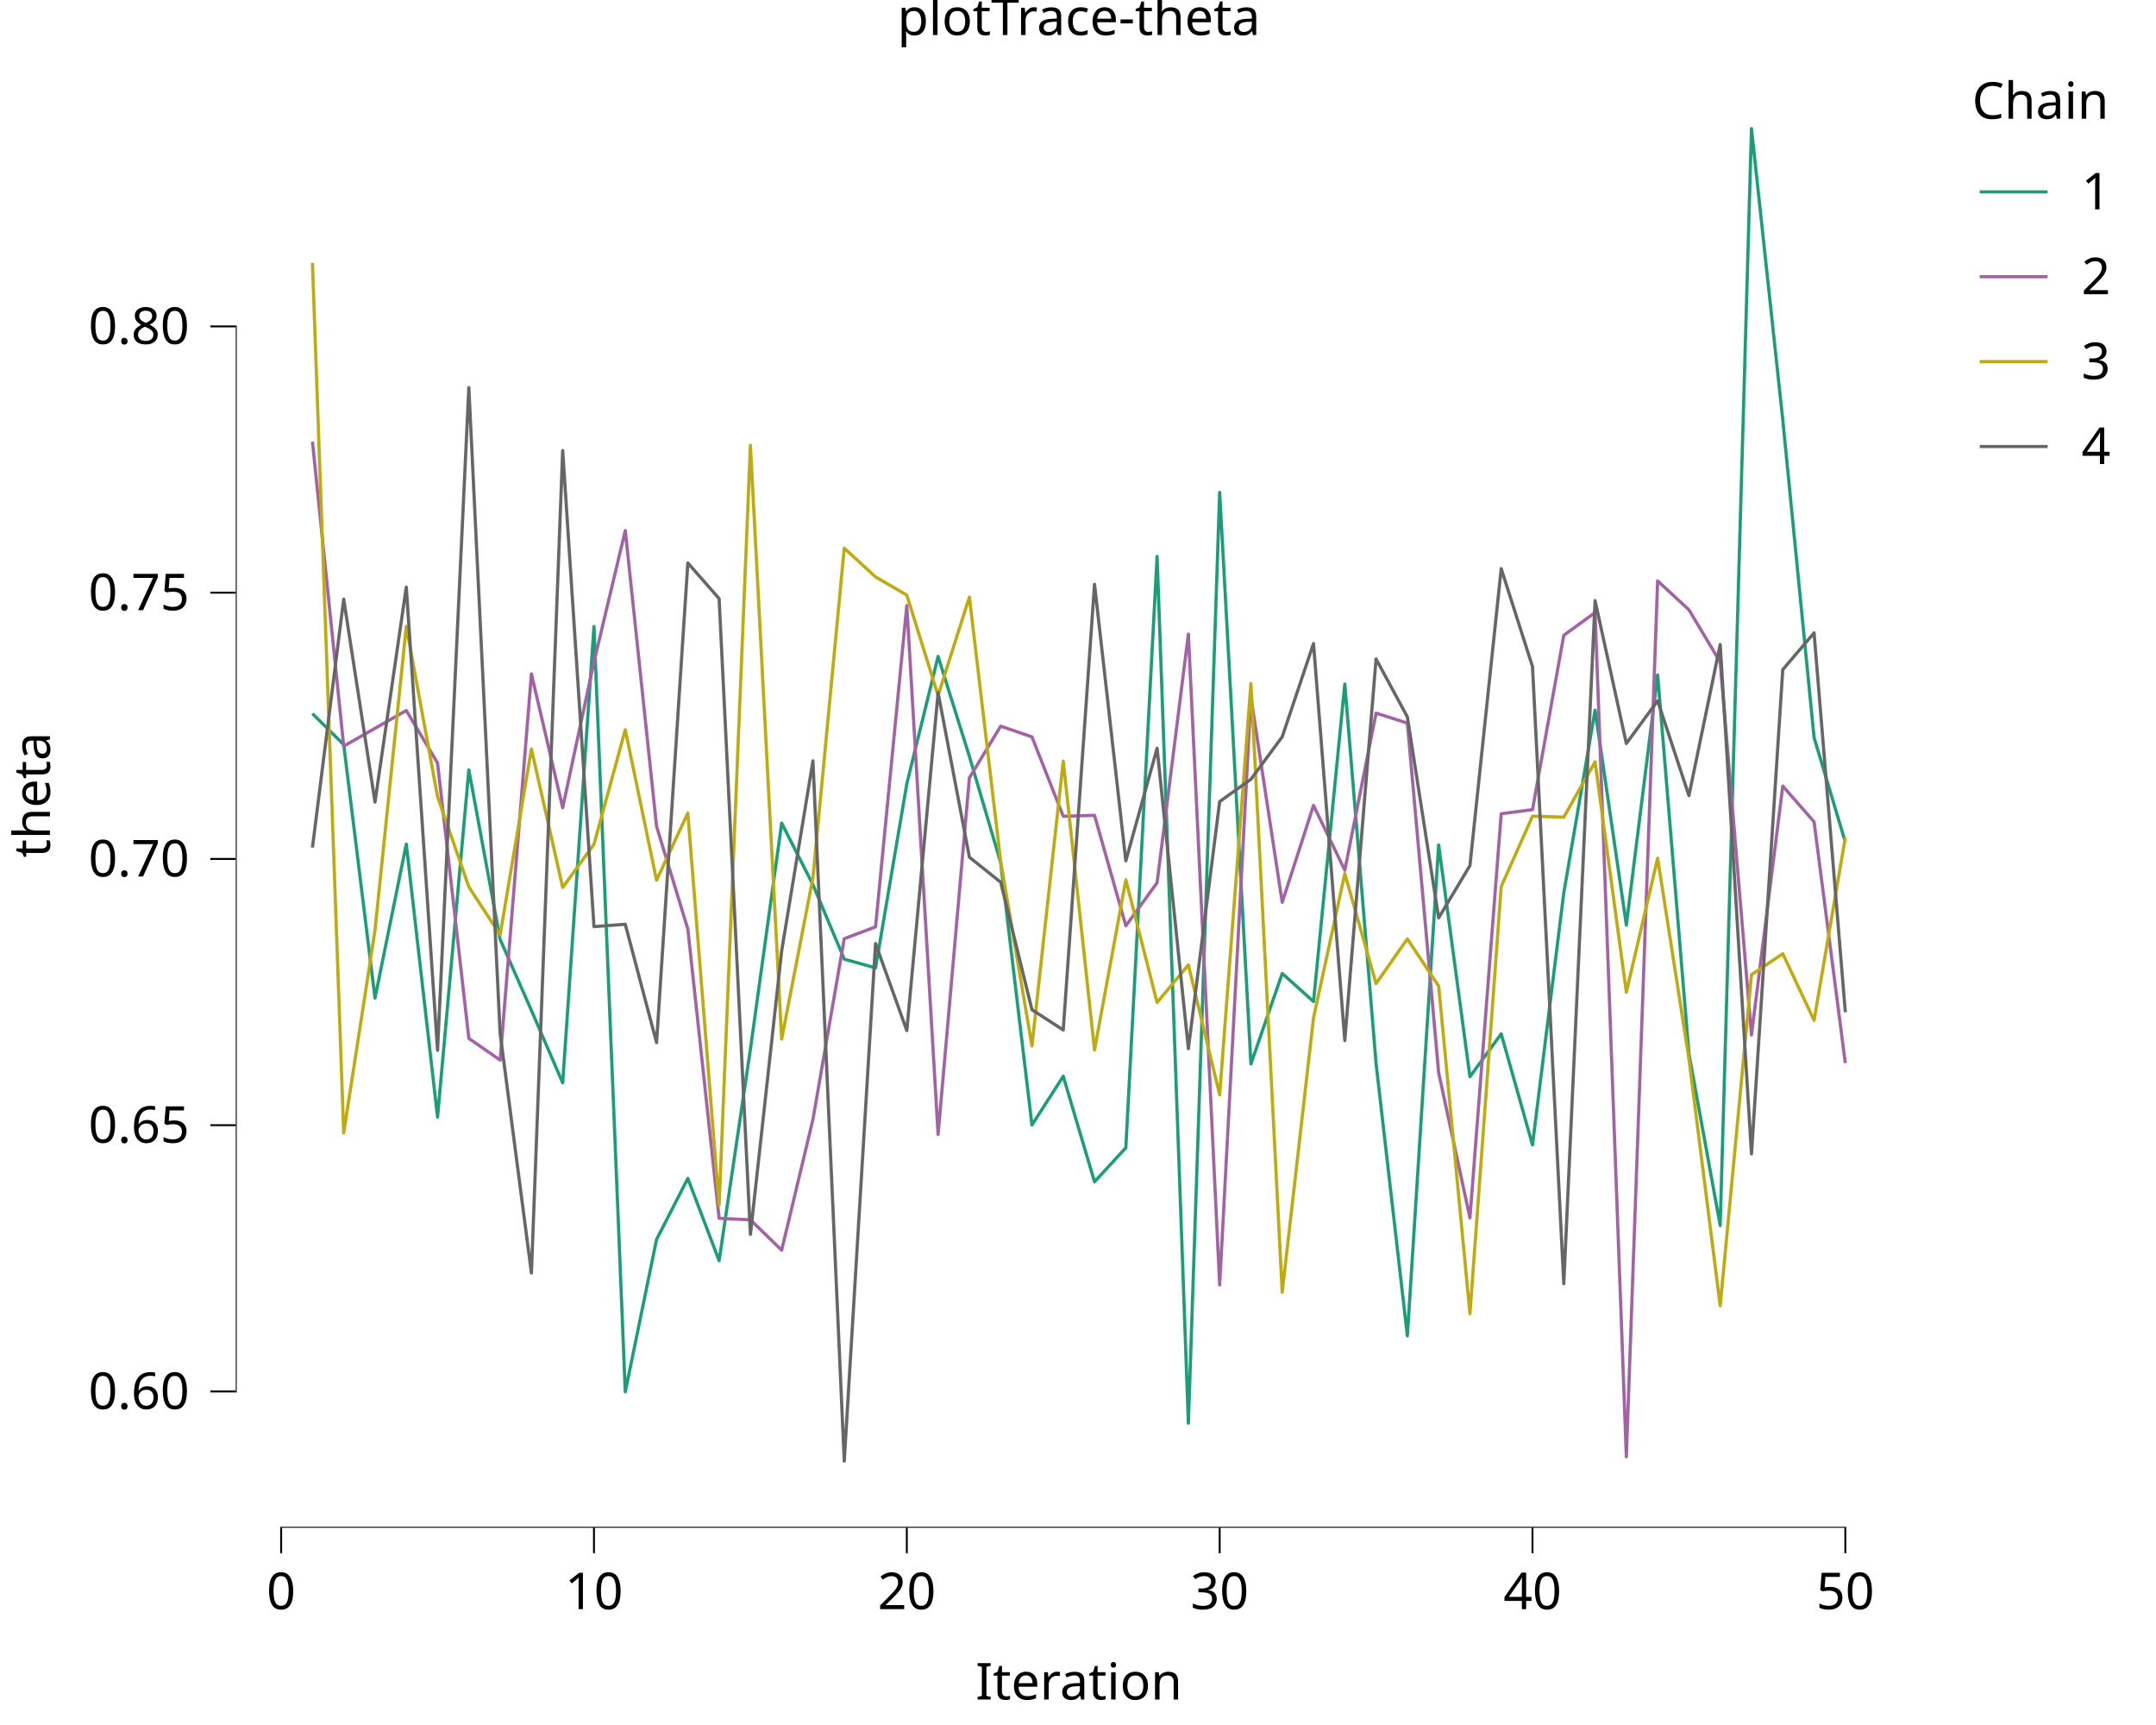
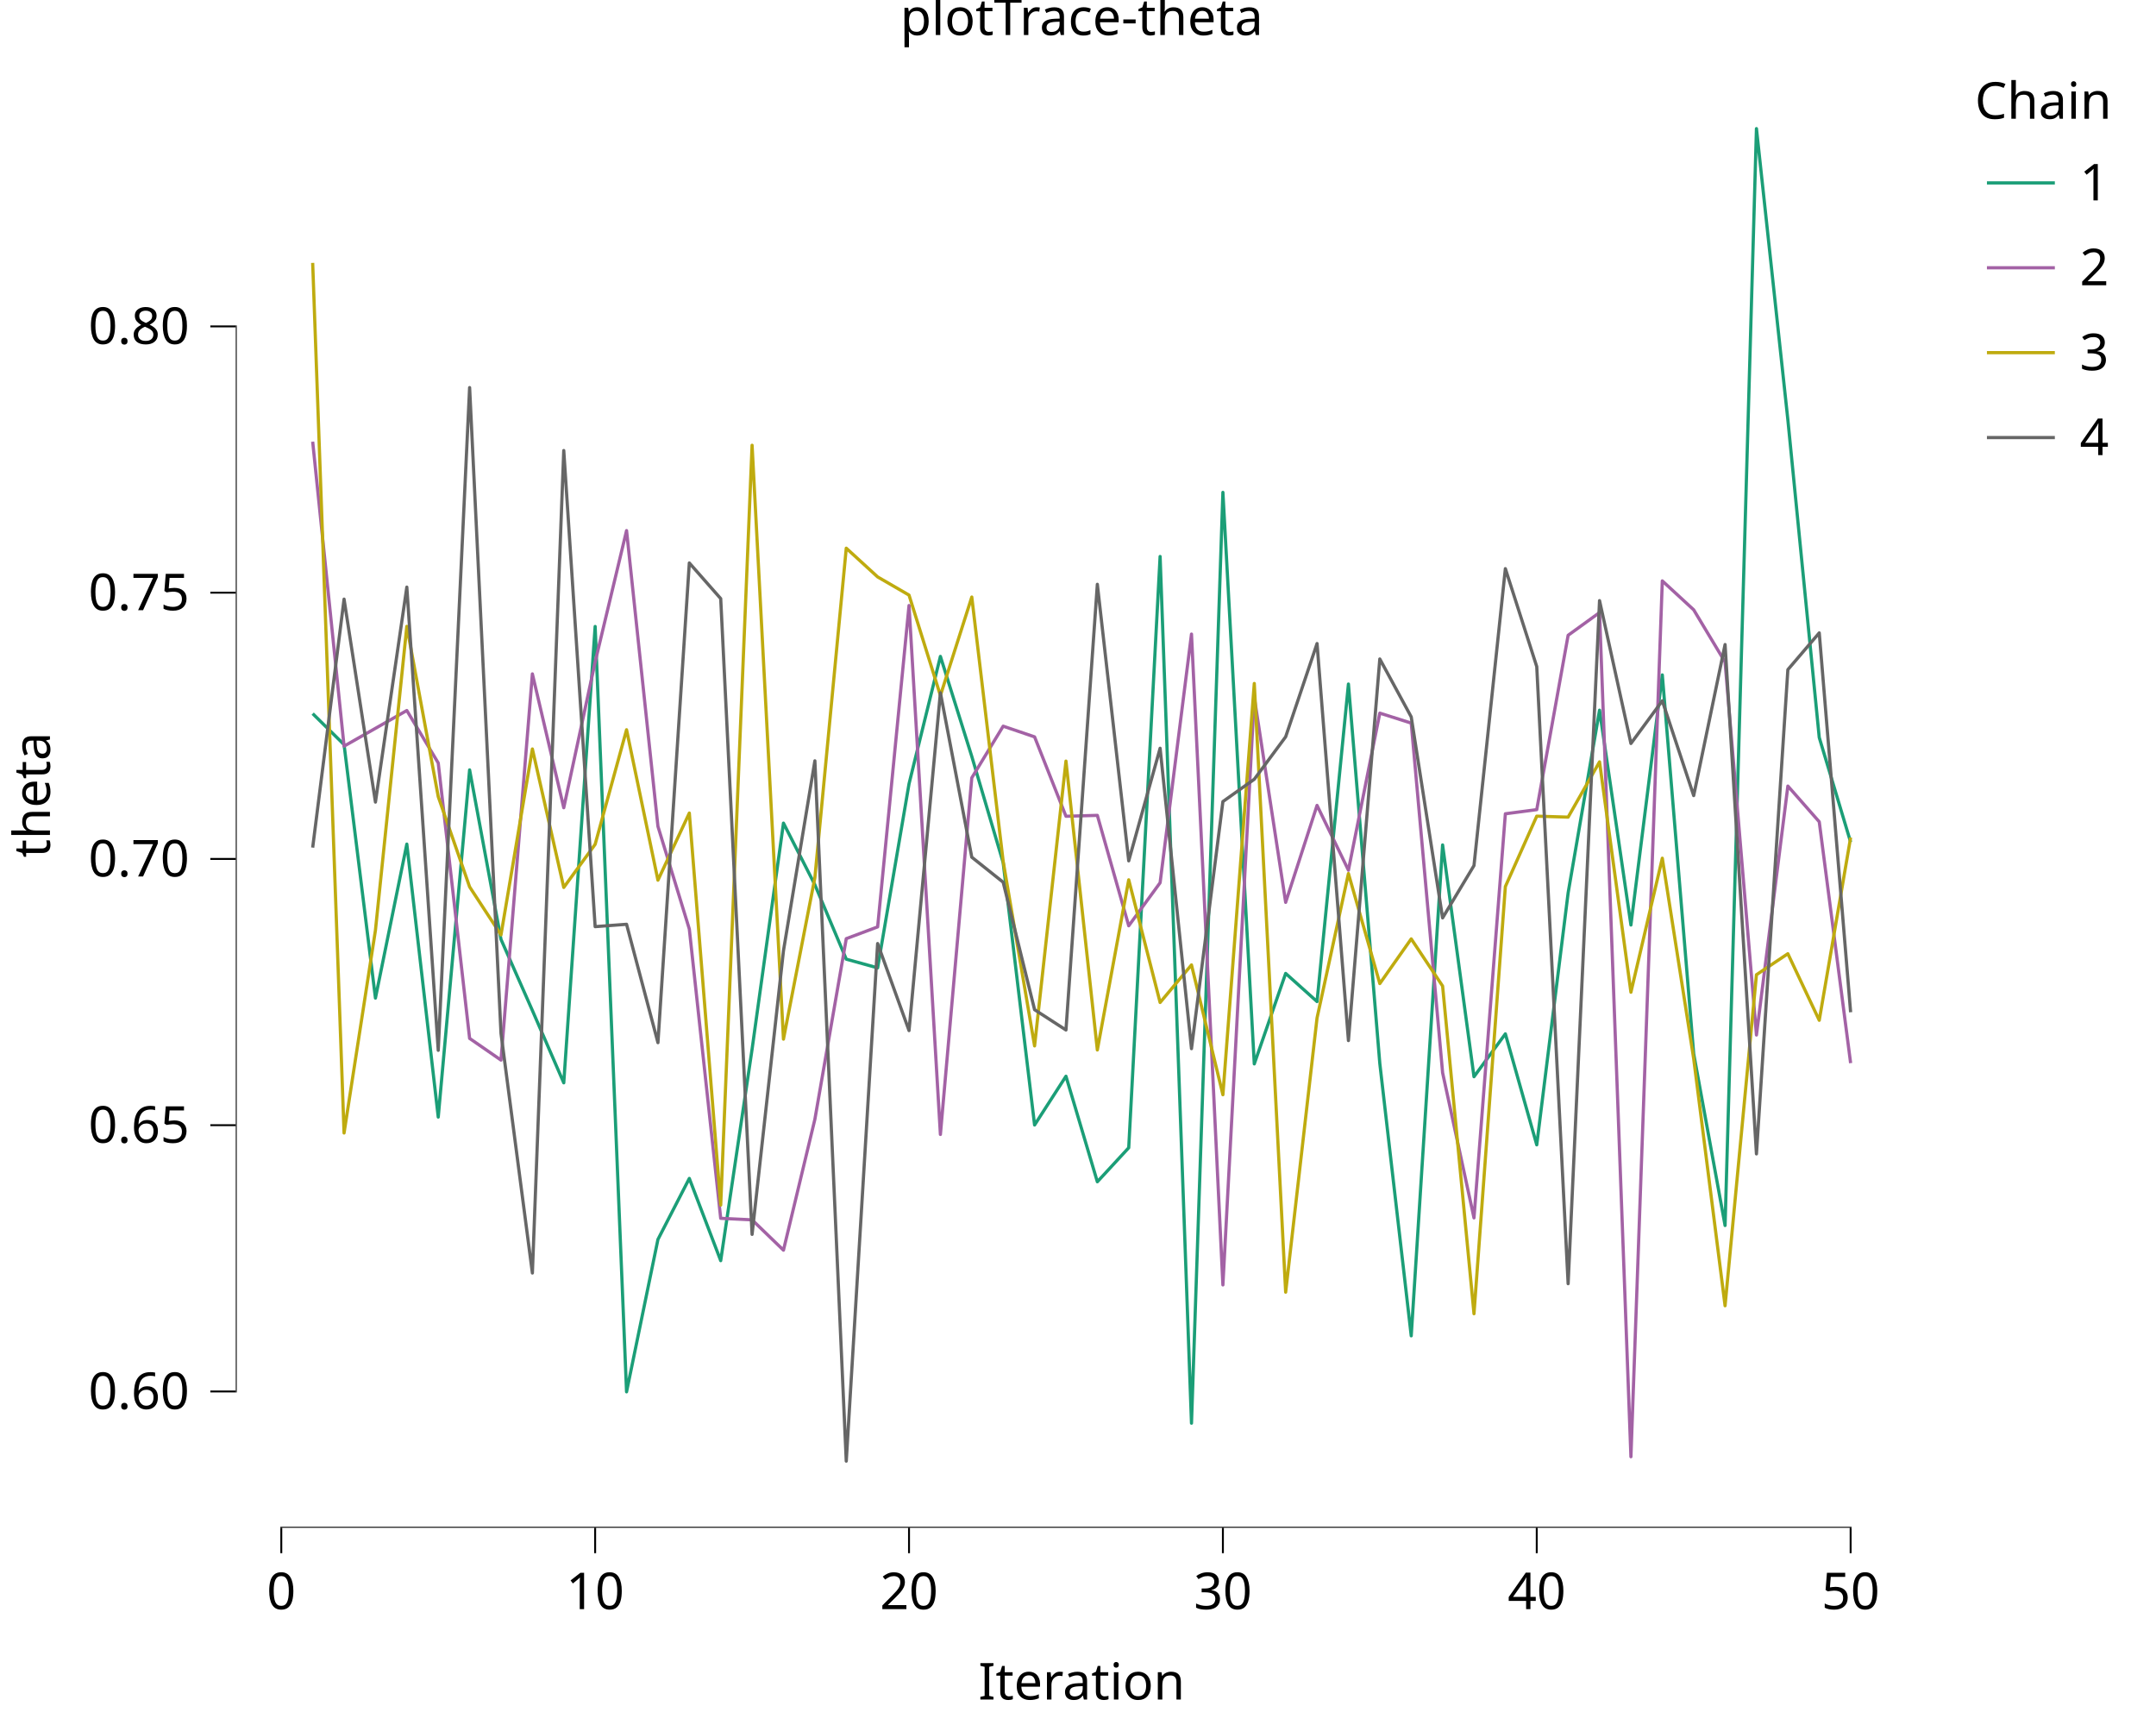
<svg xmlns="http://www.w3.org/2000/svg" class="svglite" data-engine-version="2.0" width="720.00pt" height="576.00pt" viewBox="0 0 720.00 576.00">
  <defs>
    <style type="text/css">
    .svglite line, .svglite polyline, .svglite polygon, .svglite path, .svglite rect, .svglite circle {
      fill: none;
      stroke: #000000;
      stroke-linecap: round;
      stroke-linejoin: round;
      stroke-miterlimit: 10.00;
    }
  </style>
  </defs>
  <rect width="100%" height="100%" style="stroke: none; fill: #FFFFFF;" />
  <defs>
    <clipPath id="cpMC4wMHw3MjAuMDB8MC4wMHw1NzYuMDA=">
      <rect x="0.00" y="0.00" width="720.00" height="576.00" />
    </clipPath>
  </defs>
  <g clip-path="url(#cpMC4wMHw3MjAuMDB8MC4wMHw1NzYuMDA=)">
-     <rect x="-0" y="0.00" width="720.00" height="576.00" style="stroke-width: 10.67; stroke: none;" />
+     <rect x="0" y="0.00" width="720.00" height="576.00" style="stroke-width: 10.67; stroke: none;" />
  </g>
  <defs>
-     <clipPath id="cpNzguNzR8NjQxLjg1fDIwLjcxfDUxMC4xNA==">
-       <rect x="78.74" y="20.71" width="563.11" height="489.43" />
+     <clipPath id="cpNzguNzR8NjQzLjcwfDIwLjcxfDUxMC4xNA==">
+       <rect x="78.74" y="20.71" width="564.96" height="489.43" />
    </clipPath>
  </defs>
-   <g clip-path="url(#cpNzguNzR8NjQxLjg1fDIwLjcxfDUxMC4xNA==)">
-     <rect x="78.74" y="20.71" width="563.11" height="489.43" style="stroke-width: 10.67; stroke: none;" />
-     <polyline points="104.34,238.29 114.78,248.63 125.23,333.27 135.68,281.86 146.12,373.00 156.57,257.08 167.02,313.68 177.47,337.41 187.91,361.57 198.36,209.19 208.81,464.75 219.26,413.86 229.70,393.49 240.15,420.95 250.60,350.34 261.04,274.85 271.49,295.44 281.94,320.28 292.39,323.18 302.83,261.74 313.28,219.18 323.73,252.58 334.18,288.07 344.62,375.65 355.07,359.37 365.52,394.61 375.97,383.25 386.41,185.82 396.86,475.22 407.31,164.41 417.75,355.25 428.20,325.04 438.65,334.44 449.10,228.41 459.54,355.11 469.99,446.05 480.44,282.14 490.89,359.53 501.33,345.22 511.78,382.28 522.23,298.14 532.68,237.14 543.12,308.87 553.57,225.37 564.02,351.84 574.46,409.21 584.91,42.95 595.36,140.18 605.81,246.27 616.25,281.20 " style="stroke-width: 1.07; stroke: #1B9E77; stroke-linecap: butt;" />
-     <polyline points="104.34,147.48 114.78,249.15 125.23,243.20 135.68,237.25 146.12,254.77 156.57,346.74 167.02,353.98 177.47,225.02 187.91,269.71 198.36,221.04 208.81,177.17 219.26,275.94 229.70,310.22 240.15,406.81 250.60,407.32 261.04,417.45 271.49,373.75 281.94,313.43 292.39,309.50 302.83,202.19 313.28,378.80 323.73,259.73 334.18,242.48 344.62,246.05 355.07,272.56 365.52,272.26 375.97,309.13 386.41,294.76 396.86,211.73 407.31,429.05 417.75,232.80 428.20,301.31 438.65,268.93 449.10,290.58 459.54,238.12 469.99,241.45 480.44,358.19 490.89,406.67 501.33,271.73 511.78,270.35 522.23,212.13 532.68,204.54 543.12,486.42 553.57,193.97 564.02,203.62 574.46,221.07 584.91,345.60 595.36,262.48 605.81,274.40 616.25,354.99 " style="stroke-width: 1.07; stroke: #A362A5; stroke-linecap: butt;" />
-     <polyline points="104.34,87.78 114.78,378.32 125.23,310.62 135.68,209.15 146.12,266.02 156.57,296.14 167.02,312.17 177.47,250.09 187.91,296.33 198.36,281.93 208.81,243.67 219.26,293.91 229.70,271.49 240.15,402.39 250.60,148.68 261.04,346.98 271.49,293.05 281.94,183.05 292.39,192.64 302.83,198.71 313.28,232.24 323.73,199.36 334.18,287.60 344.62,349.24 355.07,254.14 365.52,350.60 375.97,293.78 386.41,334.74 396.86,322.20 407.31,365.55 417.75,228.22 428.20,431.47 438.65,339.91 449.10,291.68 459.54,328.43 469.99,313.51 480.44,329.25 490.89,438.67 501.33,296.03 511.78,272.53 522.23,272.85 532.68,254.39 543.12,331.32 553.57,286.57 564.02,353.51 574.46,436.01 584.91,325.47 595.36,318.46 605.81,340.69 616.25,279.67 " style="stroke-width: 1.07; stroke: #BFAB0F; stroke-linecap: butt;" />
-     <polyline points="104.34,283.03 114.78,200.06 125.23,267.83 135.68,196.05 146.12,350.71 156.57,129.42 167.02,345.05 177.47,425.07 187.91,150.44 198.36,309.42 208.81,308.63 219.26,348.16 229.70,187.98 240.15,199.88 250.60,412.17 261.04,317.48 271.49,254.05 281.94,487.89 292.39,315.06 302.83,344.13 313.28,231.31 323.73,286.23 334.18,294.59 344.62,337.15 355.07,343.93 365.52,195.11 375.97,287.45 386.41,249.85 396.86,350.16 407.31,267.65 417.75,260.20 428.20,246.03 438.65,214.89 449.10,347.46 459.54,220.04 469.99,239.38 480.44,306.50 490.89,289.02 501.33,189.88 511.78,222.59 522.23,428.64 532.68,200.56 543.12,248.26 553.57,234.01 564.02,265.66 574.46,215.22 584.91,385.30 595.36,223.60 605.81,211.33 616.25,338.00 " style="stroke-width: 1.07; stroke: #666666; stroke-linecap: butt;" />
-     <line x1="93.57" y1="510.14" x2="616.57" y2="510.14" style="stroke-width: 0.64; stroke-linecap: butt;" />
+   <g clip-path="url(#cpNzguNzR8NjQzLjcwfDIwLjcxfDUxMC4xNA==)">
+     <rect x="78.74" y="20.71" width="564.96" height="489.43" style="stroke-width: 10.67; stroke: none;" />
+     <polyline points="104.42,238.29 114.90,248.63 125.38,333.27 135.86,281.86 146.35,373.00 156.83,257.08 167.31,313.68 177.79,337.41 188.27,361.57 198.75,209.19 209.24,464.75 219.72,413.86 230.20,393.49 240.68,420.95 251.16,350.34 261.64,274.85 272.13,295.44 282.61,320.28 293.09,323.18 303.57,261.74 314.05,219.18 324.53,252.58 335.01,288.07 345.50,375.65 355.98,359.37 366.46,394.61 376.94,383.25 387.42,185.82 397.90,475.22 408.39,164.41 418.87,355.25 429.35,325.04 439.83,334.44 450.31,228.41 460.79,355.11 471.28,446.05 481.76,282.14 492.24,359.53 502.72,345.22 513.20,382.28 523.68,298.14 534.17,237.14 544.65,308.87 555.13,225.37 565.61,351.84 576.09,409.21 586.57,42.95 597.06,140.18 607.54,246.27 618.02,281.20 " style="stroke-width: 1.07; stroke: #1B9E77; stroke-linecap: butt;" />
+     <polyline points="104.42,147.48 114.90,249.15 125.38,243.20 135.86,237.25 146.35,254.77 156.83,346.74 167.31,353.98 177.79,225.02 188.27,269.71 198.75,221.04 209.24,177.17 219.72,275.94 230.20,310.22 240.68,406.81 251.16,407.32 261.64,417.45 272.13,373.75 282.61,313.43 293.09,309.50 303.57,202.19 314.05,378.80 324.53,259.73 335.01,242.48 345.50,246.05 355.98,272.56 366.46,272.26 376.94,309.13 387.42,294.76 397.90,211.73 408.39,429.05 418.87,232.80 429.35,301.31 439.83,268.93 450.31,290.58 460.79,238.12 471.28,241.45 481.76,358.19 492.24,406.67 502.72,271.73 513.20,270.35 523.68,212.13 534.17,204.54 544.65,486.42 555.13,193.97 565.61,203.62 576.09,221.07 586.57,345.60 597.06,262.48 607.54,274.40 618.02,354.99 " style="stroke-width: 1.07; stroke: #A362A5; stroke-linecap: butt;" />
+     <polyline points="104.42,87.78 114.90,378.32 125.38,310.62 135.86,209.15 146.35,266.02 156.83,296.14 167.31,312.17 177.79,250.09 188.27,296.33 198.75,281.93 209.24,243.67 219.72,293.91 230.20,271.49 240.68,402.39 251.16,148.68 261.64,346.98 272.13,293.05 282.61,183.05 293.09,192.64 303.57,198.71 314.05,232.24 324.53,199.36 335.01,287.60 345.50,349.24 355.98,254.14 366.46,350.60 376.94,293.78 387.42,334.74 397.90,322.20 408.39,365.55 418.87,228.22 429.35,431.47 439.83,339.91 450.31,291.68 460.79,328.43 471.28,313.51 481.76,329.25 492.24,438.67 502.72,296.03 513.20,272.53 523.68,272.85 534.17,254.39 544.65,331.32 555.13,286.57 565.61,353.51 576.09,436.01 586.57,325.47 597.06,318.46 607.54,340.69 618.02,279.67 " style="stroke-width: 1.07; stroke: #BFAB0F; stroke-linecap: butt;" />
+     <polyline points="104.42,283.03 114.90,200.06 125.38,267.83 135.86,196.05 146.35,350.71 156.83,129.42 167.31,345.05 177.79,425.07 188.27,150.44 198.75,309.42 209.24,308.63 219.72,348.16 230.20,187.98 240.68,199.88 251.16,412.17 261.64,317.48 272.13,254.05 282.61,487.89 293.09,315.06 303.57,344.13 314.05,231.31 324.53,286.23 335.01,294.59 345.50,337.15 355.98,343.93 366.46,195.11 376.94,287.45 387.42,249.85 397.90,350.16 408.39,267.65 418.87,260.20 429.35,246.03 439.83,214.89 450.31,347.46 460.79,220.04 471.28,239.38 481.76,306.50 492.24,289.02 502.72,189.88 513.20,222.59 523.68,428.64 534.17,200.56 544.65,248.26 555.13,234.01 565.61,265.66 576.09,215.22 586.57,385.30 597.06,223.60 607.54,211.33 618.02,338.00 " style="stroke-width: 1.07; stroke: #666666; stroke-linecap: butt;" />
+     <line x1="93.62" y1="510.14" x2="618.34" y2="510.14" style="stroke-width: 0.64; stroke-linecap: butt;" />
    <line x1="78.74" y1="464.95" x2="78.74" y2="108.67" style="stroke-width: 0.64; stroke-linecap: butt;" />
-     <rect x="78.74" y="20.71" width="563.11" height="489.43" style="stroke-width: 0.00; stroke: none;" />
+     <rect x="78.74" y="20.71" width="564.96" height="489.43" style="stroke-width: 0.00; stroke: none;" />
  </g>
  <g clip-path="url(#cpMC4wMHw3MjAuMDB8MC4wMHw1NzYuMDA=)">
    <polyline points="78.74,510.14 78.74,20.71 " style="stroke-width: 0.00; stroke: none; stroke-linecap: butt;" />
    <text x="63.26" y="470.48" text-anchor="end" style="font-size: 17.00px; font-family: sans;" textLength="33.09px" lengthAdjust="spacingAndGlyphs">0.60</text>
    <text x="63.26" y="381.57" text-anchor="end" style="font-size: 17.00px; font-family: sans;" textLength="33.09px" lengthAdjust="spacingAndGlyphs">0.65</text>
    <text x="63.26" y="292.66" text-anchor="end" style="font-size: 17.00px; font-family: sans;" textLength="33.09px" lengthAdjust="spacingAndGlyphs">0.70</text>
    <text x="63.26" y="203.75" text-anchor="end" style="font-size: 17.00px; font-family: sans;" textLength="33.09px" lengthAdjust="spacingAndGlyphs">0.75</text>
    <text x="63.26" y="114.84" text-anchor="end" style="font-size: 17.00px; font-family: sans;" textLength="33.09px" lengthAdjust="spacingAndGlyphs">0.80</text>
    <polyline points="70.24,464.63 78.74,464.63 " style="stroke-width: 0.64; stroke-linecap: butt;" />
    <polyline points="70.24,375.72 78.74,375.72 " style="stroke-width: 0.64; stroke-linecap: butt;" />
    <polyline points="70.24,286.81 78.74,286.81 " style="stroke-width: 0.64; stroke-linecap: butt;" />
    <polyline points="70.24,197.90 78.74,197.90 " style="stroke-width: 0.64; stroke-linecap: butt;" />
    <polyline points="70.24,108.99 78.74,108.99 " style="stroke-width: 0.64; stroke-linecap: butt;" />
-     <polyline points="78.74,510.14 641.85,510.14 " style="stroke-width: 0.00; stroke: none; stroke-linecap: butt;" />
-     <polyline points="93.89,518.64 93.89,510.14 " style="stroke-width: 0.64; stroke-linecap: butt;" />
-     <polyline points="198.36,518.64 198.36,510.14 " style="stroke-width: 0.64; stroke-linecap: butt;" />
-     <polyline points="302.83,518.64 302.83,510.14 " style="stroke-width: 0.64; stroke-linecap: butt;" />
-     <polyline points="407.31,518.64 407.31,510.14 " style="stroke-width: 0.64; stroke-linecap: butt;" />
-     <polyline points="511.78,518.64 511.78,510.14 " style="stroke-width: 0.64; stroke-linecap: butt;" />
-     <polyline points="616.25,518.64 616.25,510.14 " style="stroke-width: 0.64; stroke-linecap: butt;" />
-     <text x="93.89" y="537.32" text-anchor="middle" style="font-size: 17.00px; font-family: sans;" textLength="9.46px" lengthAdjust="spacingAndGlyphs">0</text>
-     <text x="198.36" y="537.32" text-anchor="middle" style="font-size: 17.00px; font-family: sans;" textLength="18.91px" lengthAdjust="spacingAndGlyphs">10</text>
-     <text x="302.83" y="537.32" text-anchor="middle" style="font-size: 17.00px; font-family: sans;" textLength="18.91px" lengthAdjust="spacingAndGlyphs">20</text>
-     <text x="407.31" y="537.32" text-anchor="middle" style="font-size: 17.00px; font-family: sans;" textLength="18.91px" lengthAdjust="spacingAndGlyphs">30</text>
-     <text x="511.78" y="537.32" text-anchor="middle" style="font-size: 17.00px; font-family: sans;" textLength="18.91px" lengthAdjust="spacingAndGlyphs">40</text>
-     <text x="616.25" y="537.32" text-anchor="middle" style="font-size: 17.00px; font-family: sans;" textLength="18.91px" lengthAdjust="spacingAndGlyphs">50</text>
-     <text x="360.29" y="567.49" text-anchor="middle" style="font-size: 17.00px; font-family: sans;" textLength="61.42px" lengthAdjust="spacingAndGlyphs">Iteration</text>
+     <polyline points="78.74,510.14 643.70,510.14 " style="stroke-width: 0.00; stroke: none; stroke-linecap: butt;" />
+     <polyline points="93.94,518.64 93.94,510.14 " style="stroke-width: 0.64; stroke-linecap: butt;" />
+     <polyline points="198.75,518.64 198.75,510.14 " style="stroke-width: 0.64; stroke-linecap: butt;" />
+     <polyline points="303.57,518.64 303.57,510.14 " style="stroke-width: 0.64; stroke-linecap: butt;" />
+     <polyline points="408.39,518.64 408.39,510.14 " style="stroke-width: 0.64; stroke-linecap: butt;" />
+     <polyline points="513.20,518.64 513.20,510.14 " style="stroke-width: 0.64; stroke-linecap: butt;" />
+     <polyline points="618.02,518.64 618.02,510.14 " style="stroke-width: 0.64; stroke-linecap: butt;" />
+     <text x="93.94" y="537.32" text-anchor="middle" style="font-size: 17.00px; font-family: sans;" textLength="9.46px" lengthAdjust="spacingAndGlyphs">0</text>
+     <text x="198.75" y="537.32" text-anchor="middle" style="font-size: 17.00px; font-family: sans;" textLength="18.91px" lengthAdjust="spacingAndGlyphs">10</text>
+     <text x="303.57" y="537.32" text-anchor="middle" style="font-size: 17.00px; font-family: sans;" textLength="18.91px" lengthAdjust="spacingAndGlyphs">20</text>
+     <text x="408.39" y="537.32" text-anchor="middle" style="font-size: 17.00px; font-family: sans;" textLength="18.91px" lengthAdjust="spacingAndGlyphs">30</text>
+     <text x="513.20" y="537.32" text-anchor="middle" style="font-size: 17.00px; font-family: sans;" textLength="18.91px" lengthAdjust="spacingAndGlyphs">40</text>
+     <text x="618.02" y="537.32" text-anchor="middle" style="font-size: 17.00px; font-family: sans;" textLength="18.91px" lengthAdjust="spacingAndGlyphs">50</text>
+     <text x="361.22" y="567.49" text-anchor="middle" style="font-size: 17.00px; font-family: sans;" textLength="61.42px" lengthAdjust="spacingAndGlyphs">Iteration</text>
    <text transform="translate(16.68,265.42) rotate(-90)" text-anchor="middle" style="font-size: 17.00px; font-family: sans;" textLength="37.81px" lengthAdjust="spacingAndGlyphs">theta</text>
-     <rect x="652.81" y="20.71" width="57.23" height="148.04" style="stroke-width: 0.75; stroke: none;" />
-     <rect x="652.81" y="20.71" width="57.23" height="148.04" style="stroke-width: 10.67; stroke: none;" />
-     <text x="681.42" y="39.65" text-anchor="middle" style="font-size: 17.00px; font-family: sans;" textLength="44.42px" lengthAdjust="spacingAndGlyphs">Chain</text>
-     <rect x="658.29" y="49.88" width="28.35" height="28.35" style="stroke-width: 10.67; stroke: none;" />
-     <line x1="661.12" y1="64.06" x2="683.80" y2="64.06" style="stroke-width: 1.07; stroke: #1B9E77; stroke-linecap: butt;" />
-     <rect x="658.29" y="78.23" width="28.35" height="28.35" style="stroke-width: 10.67; stroke: none;" />
-     <line x1="661.12" y1="92.40" x2="683.80" y2="92.40" style="stroke-width: 1.07; stroke: #A362A5; stroke-linecap: butt;" />
-     <rect x="658.29" y="106.58" width="28.35" height="28.35" style="stroke-width: 10.67; stroke: none;" />
-     <line x1="661.12" y1="120.75" x2="683.80" y2="120.75" style="stroke-width: 1.07; stroke: #BFAB0F; stroke-linecap: butt;" />
-     <rect x="658.29" y="134.92" width="28.35" height="28.35" style="stroke-width: 10.67; stroke: none;" />
-     <line x1="661.12" y1="149.10" x2="683.80" y2="149.10" style="stroke-width: 1.07; stroke: #666666; stroke-linecap: butt;" />
-     <text x="695.10" y="69.91" style="font-size: 17.00px; font-family: sans;" textLength="9.46px" lengthAdjust="spacingAndGlyphs">1</text>
-     <text x="695.10" y="98.25" style="font-size: 17.00px; font-family: sans;" textLength="9.46px" lengthAdjust="spacingAndGlyphs">2</text>
-     <text x="695.10" y="126.60" style="font-size: 17.00px; font-family: sans;" textLength="9.46px" lengthAdjust="spacingAndGlyphs">3</text>
-     <text x="695.10" y="154.95" style="font-size: 17.00px; font-family: sans;" textLength="9.46px" lengthAdjust="spacingAndGlyphs">4</text>
-     <text x="360.29" y="11.70" text-anchor="middle" style="font-size: 17.00px; font-family: sans;" textLength="114.34px" lengthAdjust="spacingAndGlyphs">plotTrace-theta</text>
+     <rect x="654.66" y="20.71" width="55.38" height="145.05" style="stroke-width: 0.75; stroke: none;" />
+     <rect x="654.66" y="20.71" width="55.38" height="145.05" style="stroke-width: 10.67; stroke: none;" />
+     <text x="682.35" y="39.65" text-anchor="middle" style="font-size: 17.00px; font-family: sans;" textLength="44.42px" lengthAdjust="spacingAndGlyphs">Chain</text>
+     <rect x="660.71" y="46.90" width="28.35" height="28.35" style="stroke-width: 10.67; stroke: none;" />
+     <line x1="663.54" y1="61.07" x2="686.22" y2="61.07" style="stroke-width: 1.07; stroke: #1B9E77; stroke-linecap: butt;" />
+     <rect x="660.71" y="75.24" width="28.35" height="28.35" style="stroke-width: 10.67; stroke: none;" />
+     <line x1="663.54" y1="89.42" x2="686.22" y2="89.42" style="stroke-width: 1.07; stroke: #A362A5; stroke-linecap: butt;" />
+     <rect x="660.71" y="103.59" width="28.35" height="28.35" style="stroke-width: 10.67; stroke: none;" />
+     <line x1="663.54" y1="117.76" x2="686.22" y2="117.76" style="stroke-width: 1.07; stroke: #BFAB0F; stroke-linecap: butt;" />
+     <rect x="660.71" y="131.93" width="28.35" height="28.35" style="stroke-width: 10.67; stroke: none;" />
+     <line x1="663.54" y1="146.11" x2="686.22" y2="146.11" style="stroke-width: 1.07; stroke: #666666; stroke-linecap: butt;" />
+     <text x="694.53" y="66.92" style="font-size: 17.00px; font-family: sans;" textLength="9.46px" lengthAdjust="spacingAndGlyphs">1</text>
+     <text x="694.53" y="95.26" style="font-size: 17.00px; font-family: sans;" textLength="9.46px" lengthAdjust="spacingAndGlyphs">2</text>
+     <text x="694.53" y="123.61" style="font-size: 17.00px; font-family: sans;" textLength="9.46px" lengthAdjust="spacingAndGlyphs">3</text>
+     <text x="694.53" y="151.96" style="font-size: 17.00px; font-family: sans;" textLength="9.46px" lengthAdjust="spacingAndGlyphs">4</text>
+     <text x="361.22" y="11.70" text-anchor="middle" style="font-size: 17.00px; font-family: sans;" textLength="114.34px" lengthAdjust="spacingAndGlyphs">plotTrace-theta</text>
  </g>
</svg>
